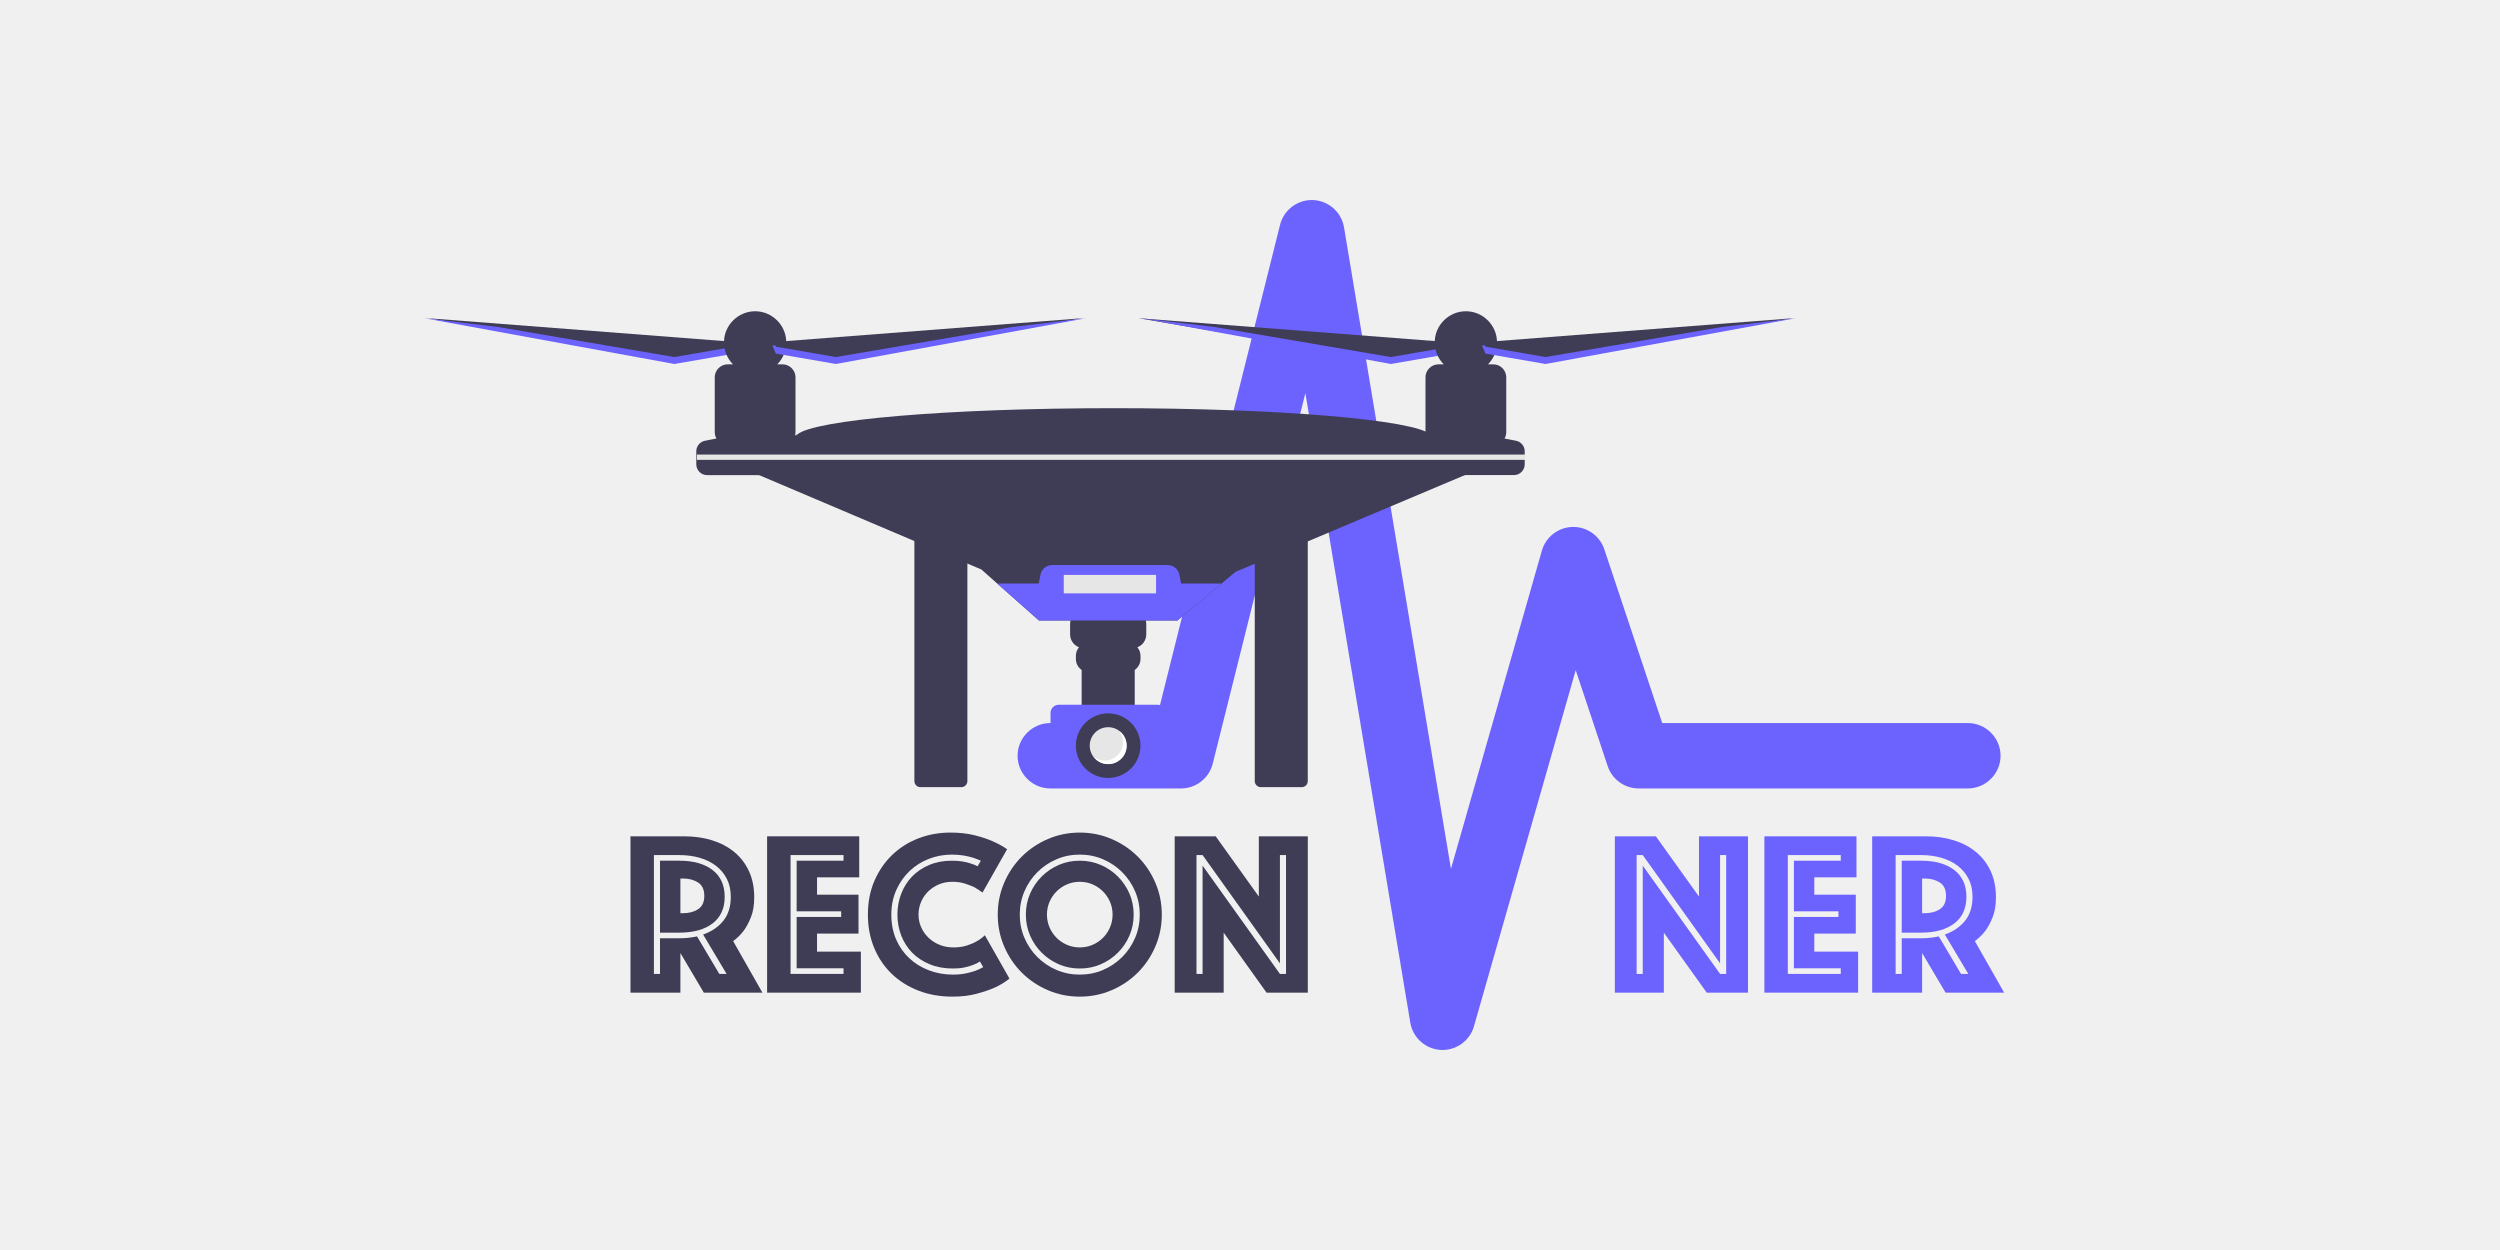
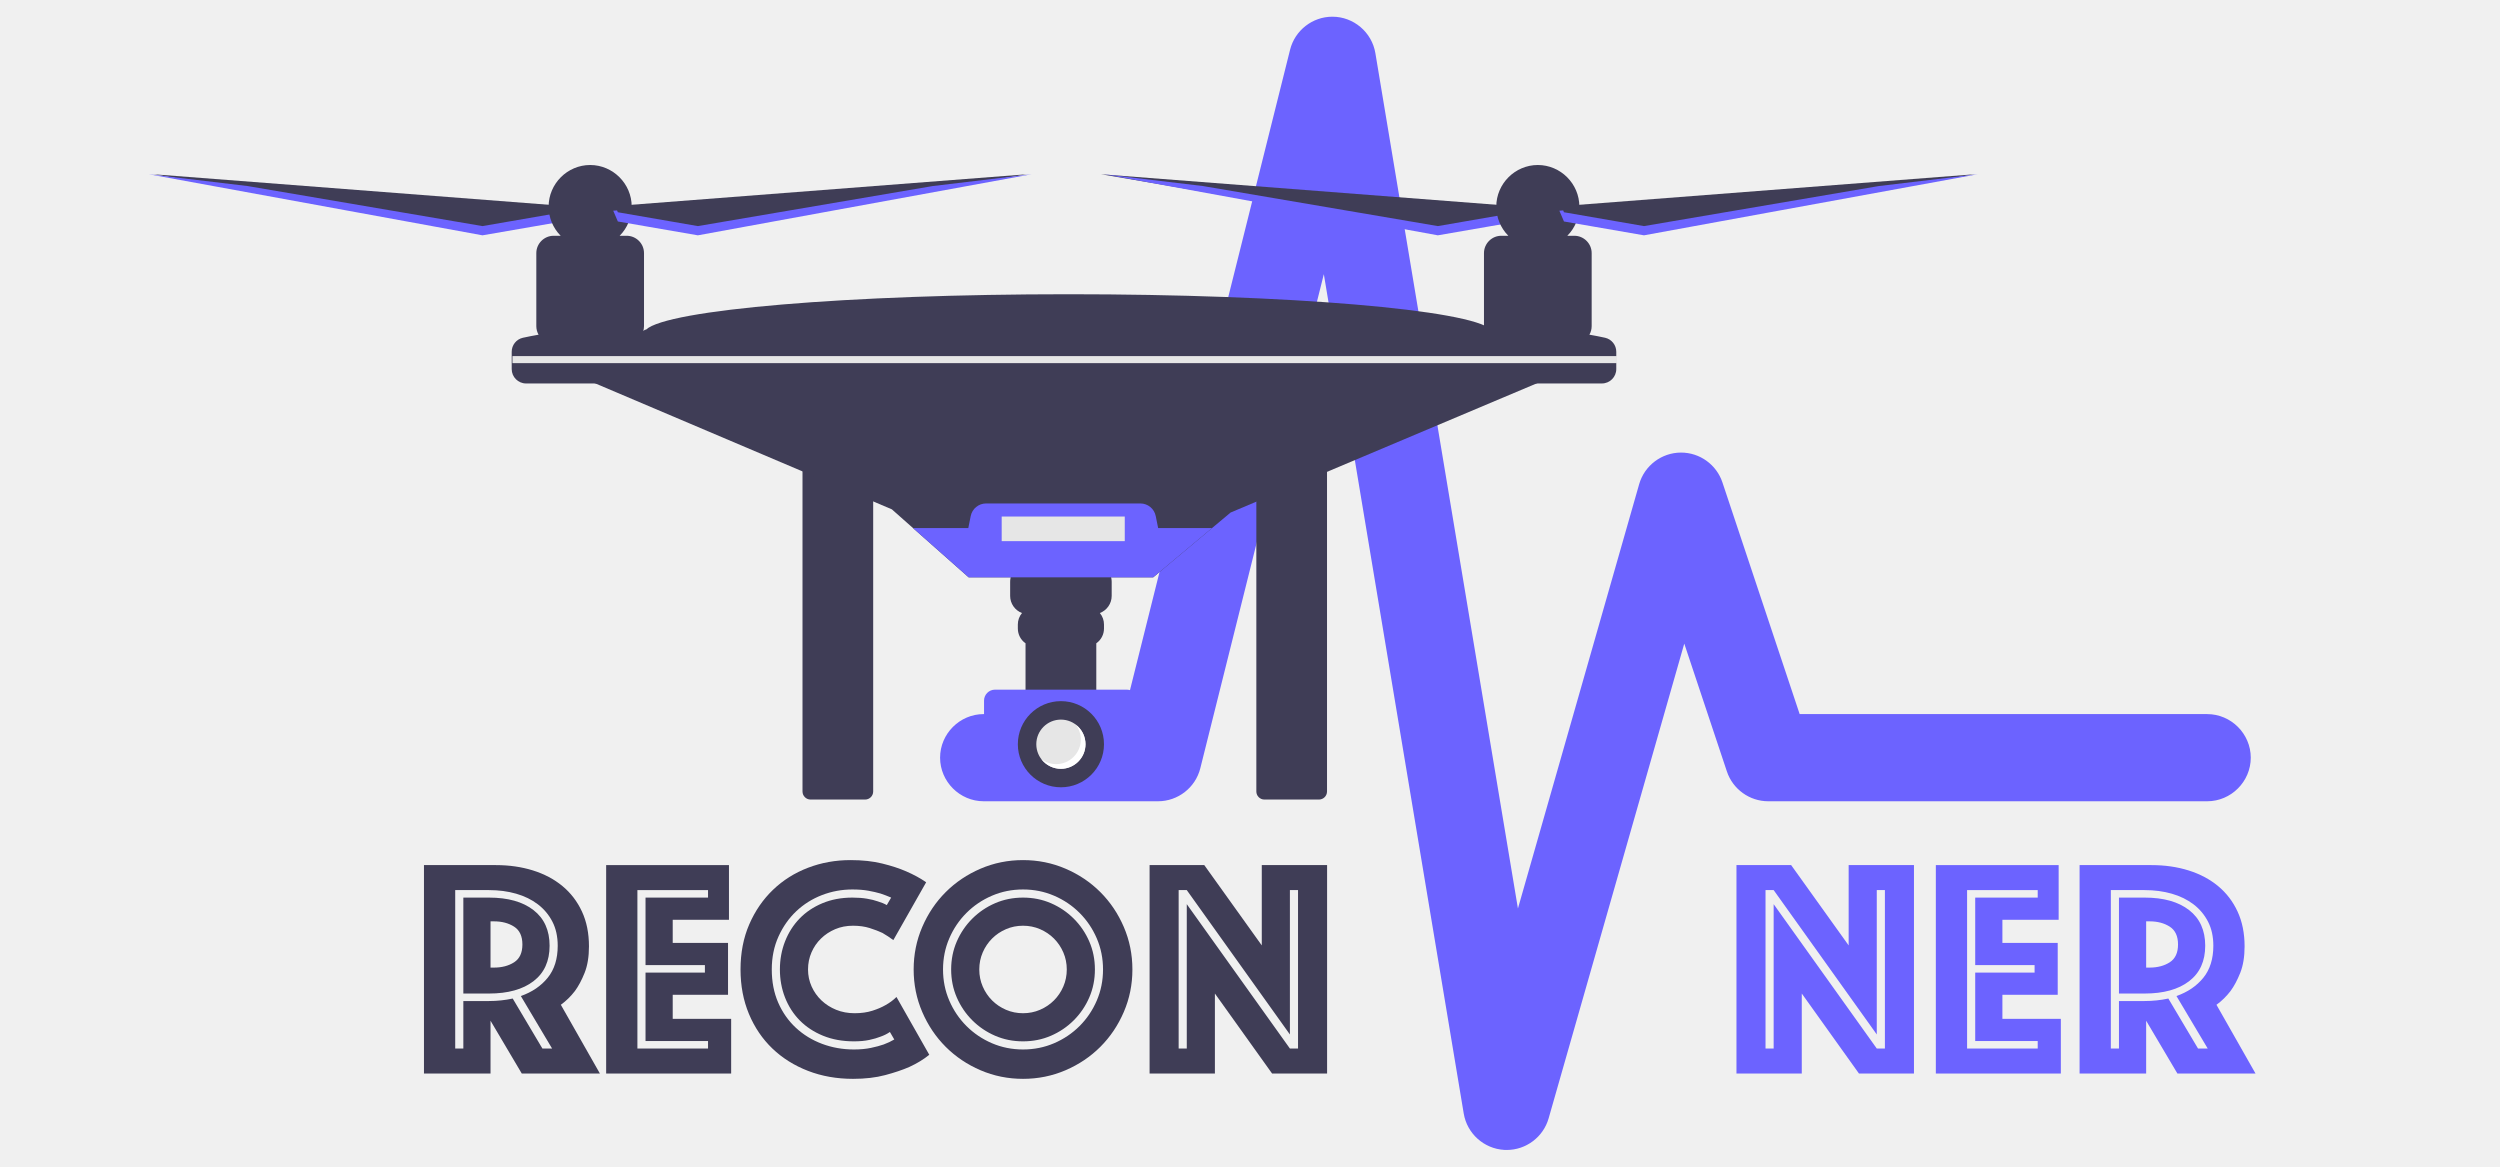
- <svg xmlns="http://www.w3.org/2000/svg" width="100%" height="100%" viewBox="0 0 1600 800" version="1.1" xml:space="preserve" style="fill-rule:evenodd;clip-rule:evenodd;stroke-linejoin:round;stroke-miterlimit:2;">
-   <g id="recon" transform="matrix(1,0,0,1,22.3069,3.4945)">
+ <svg xmlns="http://www.w3.org/2000/svg" width="100%" height="100%" viewBox="0 0 1200 560" version="1.1" xml:space="preserve" style="fill-rule:evenodd;clip-rule:evenodd;stroke-linejoin:round;stroke-miterlimit:2;">
+   <g id="recon" transform="matrix(1,0,0,1,-177.693,-116.505)">
    <g id="heartbeat" transform="matrix(1,0,0,1,352.859,-78.935)">
      <path d="M548.071,747.424C547.675,747.424 547.277,747.413 546.878,747.391C537.146,746.84 529.027,739.558 527.424,729.943L460.275,327.043L400.985,564.2C398.664,573.484 390.255,580.049 380.685,580.048L297,580.048C285.523,580.048 276.078,570.603 276.078,559.126C276.078,547.649 285.523,538.204 297,538.204L364.352,538.204L444.076,219.304C446.397,210.022 454.805,203.458 464.373,203.458C474.557,203.458 483.335,210.894 485.01,220.939L553.44,631.517L611.63,427.849C614.188,418.894 622.433,412.675 631.746,412.675C640.729,412.675 648.754,418.459 651.594,426.981L688.67,538.206L884.277,538.206C895.754,538.206 905.199,547.651 905.199,559.128C905.199,570.605 895.754,580.05 884.277,580.05L673.592,580.05C664.61,580.05 656.584,574.265 653.744,565.744L633.286,504.371L568.176,732.25C565.618,741.201 557.38,747.418 548.071,747.424Z" style="fill:rgb(108,99,255);fill-rule:nonzero;" />
    </g>
    <g id="drone" transform="matrix(1,0,0,1,-113.141,0)">
      <g id="Path_1" transform="matrix(1,0,0,1,200,-223.935)">
        <path d="M479.9,562.186C477.782,562.189 476.04,563.931 476.037,566.049L476.037,720.363C476.04,722.481 477.782,724.223 479.9,724.226L506.1,724.226C508.218,724.223 509.96,722.481 509.963,720.363L509.963,566.049C509.96,563.931 508.218,562.189 506.1,562.186L479.9,562.186Z" style="fill:rgb(63,61,86);fill-rule:nonzero;" />
      </g>
      <g id="Path_2" transform="matrix(1,0,0,1,200,-223.935)">
        <path d="M697.741,562.186C695.623,562.189 693.881,563.931 693.878,566.049L693.878,720.363C693.881,722.481 695.623,724.223 697.741,724.226L723.941,724.226C726.059,724.223 727.801,722.481 727.804,720.363L727.804,566.049C727.801,563.931 726.059,562.189 723.941,562.186L697.741,562.186Z" style="fill:rgb(63,61,86);fill-rule:nonzero;" />
      </g>
      <g id="Path_3" transform="matrix(1,0,0,1,356,-50)">
        <path d="M664.127,265.647L463.273,250.14L623.513,277.462L661.913,270.816L664.127,265.647Z" style="fill:rgb(63,61,86);fill-rule:nonzero;" />
      </g>
      <g id="Path_4" transform="matrix(1,0,0,1,356,-50)">
        <path d="M624.99,275.031L663.39,268.385L663.767,267.505L665.605,267.647L663.39,272.816L624.99,279.462L464.75,250.14L512.237,255.806L624.99,275.031Z" style="fill:rgb(108,99,255);fill-rule:nonzero;" />
      </g>
      <g id="Path_5" transform="matrix(1,0,0,1,356,-50)">
        <path d="M209.251,265.647L8.4,250.14L168.641,277.462L207.041,270.816L209.251,265.647Z" style="fill:rgb(63,61,86);fill-rule:nonzero;" />
      </g>
      <g id="Path_6" transform="matrix(1,0,0,1,356,-50)">
        <path d="M166.422,275.031L204.822,268.385L205.2,267.505L207.038,267.647L204.822,272.816L166.422,279.462L6.181,250.14L53.668,255.806L166.422,275.031Z" style="fill:rgb(108,99,255);fill-rule:nonzero;" />
      </g>
      <g id="Path_7" transform="matrix(1,0,0,1,200,-223.935)">
        <path d="M854.095,520.072L837.111,520.81L681.511,586.457L672.611,593.915L644.381,617.545L555.767,617.545L529.08,593.915L518.934,584.928L369.681,521.548L356.389,520.071L400.7,498.657L400.936,498.657C410.979,489.124 497.952,481.673 603.769,481.673C709.586,481.673 796.56,489.124 806.602,498.657L807.577,498.657L854.095,520.072Z" style="fill:rgb(63,61,86);fill-rule:nonzero;" />
      </g>
      <g id="Path_8" transform="matrix(1,0,0,1,200,-223.935)">
        <path d="M399.479,499.752C399.794,498.867 399.956,497.934 399.958,496.994L399.958,461.921C399.958,457.363 396.207,453.612 391.649,453.612L388.275,453.612C391.973,449.88 394.05,444.833 394.05,439.579C394.05,428.641 385.05,419.641 374.112,419.641C363.174,419.641 354.174,428.641 354.174,439.579C354.174,444.833 356.251,449.88 359.949,453.612L356.575,453.612C352.017,453.612 348.266,457.363 348.266,461.921L348.266,496.994C348.265,498.432 348.639,499.845 349.351,501.094C346.843,501.534 344.335,502.011 341.828,502.563C338.692,503.264 336.446,506.074 336.452,509.287L336.452,517.62C336.452,521.398 339.561,524.507 343.339,524.507L421.372,524.507L421.372,503.826C414.167,502.011 406.855,500.651 399.479,499.752Z" style="fill:rgb(63,61,86);fill-rule:nonzero;" />
      </g>
      <g id="Path_9" transform="matrix(1,0,0,1,200,-223.935)">
        <path d="M861.272,502.558C858.764,502.006 856.256,501.529 853.749,501.089C854.461,499.84 854.835,498.427 854.834,496.989L854.834,461.921C854.834,457.363 851.083,453.612 846.525,453.612L843.151,453.612C846.849,449.88 848.926,444.833 848.926,439.579C848.926,428.641 839.926,419.641 828.988,419.641C818.05,419.641 809.05,428.641 809.05,439.579C809.05,444.833 811.127,449.88 814.825,453.612L811.452,453.612C806.894,453.612 803.143,457.363 803.143,461.921L803.143,496.994C803.145,497.934 803.306,498.866 803.621,499.752C796.245,500.651 788.933,502.011 781.728,503.826L781.728,524.5L859.761,524.5C863.539,524.5 866.648,521.391 866.648,517.613L866.648,509.28C866.653,506.068 864.407,503.259 861.272,502.558Z" style="fill:rgb(63,61,86);fill-rule:nonzero;" />
      </g>
      <g id="Path_10" transform="matrix(1,0,0,1,356,-50)">
        <path d="M681.85,265.647L882.7,250.14L722.46,277.462L684.06,270.816L681.85,265.647Z" style="fill:rgb(63,61,86);fill-rule:nonzero;" />
      </g>
      <g id="Path_11" transform="matrix(1,0,0,1,200,-223.935)">
        <path d="M615.653,610.9L584.494,610.9C579.672,610.9 575.705,614.867 575.705,619.689L575.705,626.48C575.707,630.125 577.977,633.406 581.387,634.693C580.099,636.239 579.394,638.19 579.397,640.202L579.397,642.15C579.397,644.967 580.778,647.612 583.091,649.221L583.091,675.144L617.059,675.144L617.059,649.219C619.371,647.61 620.752,644.965 620.751,642.149L620.751,640.2C620.754,638.188 620.049,636.237 618.761,634.691C622.171,633.404 624.441,630.123 624.443,626.478L624.443,619.687C624.443,614.865 620.476,610.898 615.654,610.898C615.654,610.898 615.653,610.898 615.653,610.898L615.653,610.9Z" style="fill:rgb(63,61,86);fill-rule:nonzero;" />
      </g>
      <g id="Path_12" transform="matrix(1,0,0,1,200,-223.935)">
        <path d="M568.408,671.475C565.539,671.478 563.179,673.838 563.175,676.707L563.175,718.624C563.178,721.493 565.539,723.854 568.408,723.857L631.74,723.857C634.609,723.853 636.969,721.493 636.972,718.624L636.972,676.707C636.968,673.838 634.609,671.479 631.74,671.475L568.408,671.475Z" style="fill:rgb(108,99,255);fill-rule:nonzero;" />
      </g>
      <g id="Path_13" transform="matrix(1,0,0,1,200,-223.935)">
        <path d="M672.61,593.915L644.38,617.545L555.767,617.545L529.08,593.915L555.619,593.915L556.778,588.133C557.475,584.639 560.57,582.1 564.133,582.1L638.228,582.1C641.791,582.1 644.886,584.639 645.583,588.133L646.742,593.915L672.61,593.915Z" style="fill:rgb(108,99,255);fill-rule:nonzero;" />
      </g>
      <g id="Ellipse_1" transform="matrix(1,0,0,1,779.397,453.054)">
        <circle cx="20.676" cy="20.676" r="20.676" style="fill:rgb(63,61,86);" />
      </g>
      <g id="Ellipse_2" transform="matrix(1,0,0,1,788.258,461.915)">
        <circle cx="11.815" cy="11.815" r="11.815" style="fill:rgb(230,230,230);" />
      </g>
      <g id="Path_14" transform="matrix(1,0,0,1,200,-223.935)">
        <path d="M607.215,688.269C608.782,690.324 609.631,692.838 609.631,695.423C609.631,701.896 604.304,707.223 597.831,707.223C595.246,707.223 592.732,706.374 590.677,704.807C592.907,707.733 596.382,709.453 600.061,709.453C606.534,709.453 611.861,704.126 611.861,697.653C611.861,693.974 610.141,690.499 607.215,688.269Z" style="fill:white;fill-rule:nonzero;" />
      </g>
      <g id="Rectangle_1" transform="matrix(1,0,0,1,536.821,287.43)">
        <rect x="0" y="0" width="530.196" height="3.382" style="fill:rgb(230,230,230);" />
      </g>
      <g id="Path_15" transform="matrix(1,0,0,1,356,-50)">
        <path d="M723.941,275.031L685.541,268.385L685.164,267.505L683.326,267.647L685.541,272.816L723.941,279.462L884.181,250.14L836.694,255.806L723.941,275.031Z" style="fill:rgb(108,99,255);fill-rule:nonzero;" />
      </g>
      <g id="Path_16" transform="matrix(1,0,0,1,356,-50)">
        <path d="M226.973,265.647L427.828,250.14L267.587,277.462L229.187,270.816L226.973,265.647Z" style="fill:rgb(63,61,86);fill-rule:nonzero;" />
      </g>
      <g id="Path_17" transform="matrix(1,0,0,1,356,-50)">
        <path d="M269.8,275.031L231.4,268.385L231.023,267.505L229.185,267.647L231.4,272.816L269.8,279.462L430.04,250.14L382.553,255.806L269.8,275.031Z" style="fill:rgb(108,99,255);fill-rule:nonzero;" />
      </g>
      <g id="Rectangle_2" transform="matrix(1,0,0,1,771.644,364.442)">
        <rect x="0" y="0" width="59.075" height="11.815" style="fill:rgb(230,230,230);" />
      </g>
    </g>
    <g transform="matrix(1,0,0,1,249.407,24.3329)">
      <path d="M162.989,572.669C166.889,572.669 170.689,572.269 174.389,571.469L188.639,595.469L193.289,595.469L178.289,570.269C183.689,568.369 187.989,565.444 191.189,561.494C194.389,557.544 195.989,552.419 195.989,546.119C195.989,541.719 195.139,537.869 193.439,534.569C191.739,531.269 189.414,528.494 186.464,526.244C183.514,523.994 180.039,522.294 176.039,521.144C172.039,519.994 167.689,519.419 162.989,519.419L146.789,519.419L146.789,595.469L150.689,595.469L150.689,572.669L162.989,572.669ZM150.689,569.069L150.689,523.019L162.989,523.019C172.089,523.019 179.214,525.019 184.364,529.019C189.514,533.019 192.089,538.719 192.089,546.119C192.089,553.519 189.514,559.194 184.364,563.144C179.214,567.094 172.089,569.069 162.989,569.069L150.689,569.069ZM131.789,507.419L166.289,507.419C172.689,507.419 178.614,508.269 184.064,509.969C189.514,511.669 194.239,514.169 198.239,517.469C202.239,520.769 205.364,524.844 207.614,529.694C209.864,534.544 210.989,540.119 210.989,546.419C210.989,551.419 210.289,555.669 208.889,559.169C207.489,562.669 205.939,565.569 204.239,567.869C202.239,570.469 199.989,572.669 197.489,574.469L216.239,607.469L178.739,607.469L163.739,582.119L163.739,607.469L131.789,607.469L131.789,507.419ZM163.739,556.619L165.389,556.619C169.189,556.619 172.414,555.769 175.064,554.069C177.714,552.369 179.039,549.519 179.039,545.519C179.039,541.519 177.714,538.669 175.064,536.969C172.414,535.269 169.189,534.419 165.389,534.419L163.739,534.419L163.739,556.619Z" style="fill:rgb(63,61,86);fill-rule:nonzero;" />
      <path d="M219.239,507.419L278.189,507.419L278.189,533.669L251.189,533.669L251.189,544.769L277.739,544.769L277.739,569.669L251.189,569.669L251.189,581.219L279.239,581.219L279.239,607.469L219.239,607.469L219.239,507.419ZM268.139,595.469L268.139,591.869L238.139,591.869L238.139,559.019L266.639,559.019L266.639,555.419L238.139,555.419L238.139,523.019L268.139,523.019L268.139,519.419L234.239,519.419L234.239,595.469L268.139,595.469Z" style="fill:rgb(63,61,86);fill-rule:nonzero;" />
      <path d="M302.639,557.519C302.639,552.719 303.464,548.219 305.114,544.019C306.764,539.819 309.089,536.169 312.089,533.069C315.089,529.969 318.739,527.519 323.039,525.719C327.339,523.919 332.139,523.019 337.439,523.019C340.039,523.019 342.364,523.194 344.414,523.544C346.464,523.894 348.189,524.319 349.589,524.819C351.289,525.319 352.739,525.919 353.939,526.619L356.039,523.019C354.439,522.319 352.739,521.669 350.939,521.069C349.239,520.569 347.289,520.119 345.089,519.719C342.889,519.319 340.339,519.119 337.439,519.119C332.339,519.119 327.464,520.019 322.814,521.819C318.164,523.619 314.064,526.194 310.514,529.544C306.964,532.894 304.114,536.944 301.964,541.694C299.814,546.444 298.739,551.719 298.739,557.519C298.739,563.419 299.764,568.719 301.814,573.419C303.864,578.119 306.689,582.144 310.289,585.494C313.889,588.844 318.089,591.419 322.889,593.219C327.689,595.019 332.789,595.919 338.189,595.919C341.189,595.919 343.889,595.669 346.289,595.169C348.689,594.669 350.739,594.119 352.439,593.519C354.339,592.819 356.039,592.019 357.539,591.119L355.439,587.519C354.139,588.419 352.639,589.169 350.939,589.769C349.439,590.369 347.639,590.894 345.539,591.344C343.439,591.794 340.989,592.019 338.189,592.019C332.689,592.019 327.739,591.119 323.339,589.319C318.939,587.519 315.214,585.069 312.164,581.969C309.114,578.869 306.764,575.219 305.114,571.019C303.464,566.819 302.639,562.319 302.639,557.519ZM283.739,557.519C283.739,549.519 285.139,542.294 287.939,535.844C290.739,529.394 294.539,523.869 299.339,519.269C304.139,514.669 309.739,511.144 316.139,508.694C322.539,506.244 329.339,505.019 336.539,505.019C342.239,505.019 347.314,505.569 351.764,506.669C356.214,507.769 360.039,509.019 363.239,510.419C366.939,512.019 370.139,513.769 372.839,515.669L357.089,543.419C355.489,542.219 353.739,541.069 351.839,539.969C350.139,539.169 348.114,538.394 345.764,537.644C343.414,536.894 340.739,536.519 337.739,536.519C334.639,536.519 331.789,537.069 329.189,538.169C326.589,539.269 324.314,540.769 322.364,542.669C320.414,544.569 318.889,546.794 317.789,549.344C316.689,551.894 316.139,554.619 316.139,557.519C316.139,560.419 316.714,563.144 317.864,565.694C319.014,568.244 320.589,570.469 322.589,572.369C324.589,574.269 326.939,575.769 329.639,576.869C332.339,577.969 335.289,578.519 338.489,578.519C341.689,578.519 344.539,578.119 347.039,577.319C349.539,576.519 351.639,575.619 353.339,574.619C355.339,573.519 357.089,572.219 358.589,570.719L374.339,598.469C371.639,600.669 368.439,602.619 364.739,604.319C361.539,605.719 357.689,607.019 353.189,608.219C348.689,609.419 343.539,610.019 337.739,610.019C329.939,610.019 322.739,608.744 316.139,606.194C309.539,603.644 303.839,600.069 299.039,595.469C294.239,590.869 290.489,585.344 287.789,578.894C285.089,572.444 283.739,565.319 283.739,557.519Z" style="fill:rgb(63,61,86);fill-rule:nonzero;" />
      <path d="M366.839,557.519C366.839,550.319 368.214,543.519 370.964,537.119C373.714,530.719 377.464,525.144 382.214,520.394C386.964,515.644 392.539,511.894 398.939,509.144C405.339,506.394 412.139,505.019 419.339,505.019C426.539,505.019 433.339,506.394 439.739,509.144C446.139,511.894 451.714,515.644 456.464,520.394C461.214,525.144 464.964,530.719 467.714,537.119C470.464,543.519 471.839,550.319 471.839,557.519C471.839,564.719 470.464,571.519 467.714,577.919C464.964,584.319 461.214,589.894 456.464,594.644C451.714,599.394 446.139,603.144 439.739,605.894C433.339,608.644 426.539,610.019 419.339,610.019C412.139,610.019 405.339,608.644 398.939,605.894C392.539,603.144 386.964,599.394 382.214,594.644C377.464,589.894 373.714,584.319 370.964,577.919C368.214,571.519 366.839,564.719 366.839,557.519ZM380.939,557.519C380.939,562.819 381.939,567.794 383.939,572.444C385.939,577.094 388.689,581.169 392.189,584.669C395.689,588.169 399.764,590.919 404.414,592.919C409.064,594.919 414.039,595.919 419.339,595.919C424.639,595.919 429.614,594.919 434.264,592.919C438.914,590.919 442.989,588.169 446.489,584.669C449.989,581.169 452.739,577.094 454.739,572.444C456.739,567.794 457.739,562.819 457.739,557.519C457.739,552.219 456.739,547.244 454.739,542.594C452.739,537.944 449.989,533.869 446.489,530.369C442.989,526.869 438.914,524.119 434.264,522.119C429.614,520.119 424.639,519.119 419.339,519.119C414.039,519.119 409.064,520.119 404.414,522.119C399.764,524.119 395.689,526.869 392.189,530.369C388.689,533.869 385.939,537.944 383.939,542.594C381.939,547.244 380.939,552.219 380.939,557.519ZM398.339,557.519C398.339,560.419 398.889,563.144 399.989,565.694C401.089,568.244 402.589,570.469 404.489,572.369C406.389,574.269 408.614,575.769 411.164,576.869C413.714,577.969 416.439,578.519 419.339,578.519C422.239,578.519 424.964,577.969 427.514,576.869C430.064,575.769 432.289,574.269 434.189,572.369C436.089,570.469 437.589,568.244 438.689,565.694C439.789,563.144 440.339,560.419 440.339,557.519C440.339,554.619 439.789,551.894 438.689,549.344C437.589,546.794 436.089,544.569 434.189,542.669C432.289,540.769 430.064,539.269 427.514,538.169C424.964,537.069 422.239,536.519 419.339,536.519C416.439,536.519 413.714,537.069 411.164,538.169C408.614,539.269 406.389,540.769 404.489,542.669C402.589,544.569 401.089,546.794 399.989,549.344C398.889,551.894 398.339,554.619 398.339,557.519ZM419.339,592.019C414.539,592.019 410.064,591.119 405.914,589.319C401.764,587.519 398.114,585.044 394.964,581.894C391.814,578.744 389.339,575.094 387.539,570.944C385.739,566.794 384.839,562.319 384.839,557.519C384.839,552.719 385.739,548.244 387.539,544.094C389.339,539.944 391.814,536.294 394.964,533.144C398.114,529.994 401.764,527.519 405.914,525.719C410.064,523.919 414.539,523.019 419.339,523.019C424.139,523.019 428.614,523.919 432.764,525.719C436.914,527.519 440.564,529.994 443.714,533.144C446.864,536.294 449.339,539.944 451.139,544.094C452.939,548.244 453.839,552.719 453.839,557.519C453.839,562.319 452.939,566.794 451.139,570.944C449.339,575.094 446.864,578.744 443.714,581.894C440.564,585.044 436.914,587.519 432.764,589.319C428.614,591.119 424.139,592.019 419.339,592.019Z" style="fill:rgb(63,61,86);fill-rule:nonzero;" />
      <path d="M480.089,507.419L506.339,507.419L533.939,545.969L533.939,507.419L565.289,507.419L565.289,607.469L538.889,607.469L511.439,569.069L511.439,607.469L480.089,607.469L480.089,507.419ZM497.939,595.469L497.939,526.169L547.439,595.469L551.339,595.469L551.339,519.419L547.439,519.419L547.439,588.719L497.939,519.419L494.039,519.419L494.039,595.469L497.939,595.469Z" style="fill:rgb(63,61,86);fill-rule:nonzero;" />
      <path d="M761.789,507.419L788.039,507.419L815.639,545.969L815.639,507.419L846.989,507.419L846.989,607.469L820.589,607.469L793.139,569.069L793.139,607.469L761.789,607.469L761.789,507.419ZM779.639,595.469L779.639,526.169L829.139,595.469L833.039,595.469L833.039,519.419L829.139,519.419L829.139,588.719L779.639,519.419L775.739,519.419L775.739,595.469L779.639,595.469Z" style="fill:rgb(108,99,255);fill-rule:nonzero;" />
      <path d="M857.489,507.419L916.439,507.419L916.439,533.669L889.439,533.669L889.439,544.769L915.989,544.769L915.989,569.669L889.439,569.669L889.439,581.219L917.489,581.219L917.489,607.469L857.489,607.469L857.489,507.419ZM906.389,595.469L906.389,591.869L876.389,591.869L876.389,559.019L904.889,559.019L904.889,555.419L876.389,555.419L876.389,523.019L906.389,523.019L906.389,519.419L872.489,519.419L872.489,595.469L906.389,595.469Z" style="fill:rgb(108,99,255);fill-rule:nonzero;" />
      <path d="M957.689,572.669C961.589,572.669 965.389,572.269 969.089,571.469L983.339,595.469L987.989,595.469L972.989,570.269C978.389,568.369 982.689,565.444 985.889,561.494C989.089,557.544 990.689,552.419 990.689,546.119C990.689,541.719 989.839,537.869 988.139,534.569C986.439,531.269 984.114,528.494 981.164,526.244C978.214,523.994 974.739,522.294 970.739,521.144C966.739,519.994 962.389,519.419 957.689,519.419L941.489,519.419L941.489,595.469L945.389,595.469L945.389,572.669L957.689,572.669ZM945.389,569.069L945.389,523.019L957.689,523.019C966.789,523.019 973.914,525.019 979.064,529.019C984.214,533.019 986.789,538.719 986.789,546.119C986.789,553.519 984.214,559.194 979.064,563.144C973.914,567.094 966.789,569.069 957.689,569.069L945.389,569.069ZM926.489,507.419L960.989,507.419C967.389,507.419 973.314,508.269 978.764,509.969C984.214,511.669 988.939,514.169 992.939,517.469C996.939,520.769 1000.06,524.844 1002.31,529.694C1004.56,534.544 1005.69,540.119 1005.69,546.419C1005.69,551.419 1004.99,555.669 1003.59,559.169C1002.19,562.669 1000.64,565.569 998.939,567.869C996.939,570.469 994.689,572.669 992.189,574.469L1010.94,607.469L973.439,607.469L958.439,582.119L958.439,607.469L926.489,607.469L926.489,507.419ZM958.439,556.619L960.089,556.619C963.889,556.619 967.114,555.769 969.764,554.069C972.414,552.369 973.739,549.519 973.739,545.519C973.739,541.519 972.414,538.669 969.764,536.969C967.114,535.269 963.889,534.419 960.089,534.419L958.439,534.419L958.439,556.619Z" style="fill:rgb(108,99,255);fill-rule:nonzero;" />
    </g>
  </g>
</svg>
